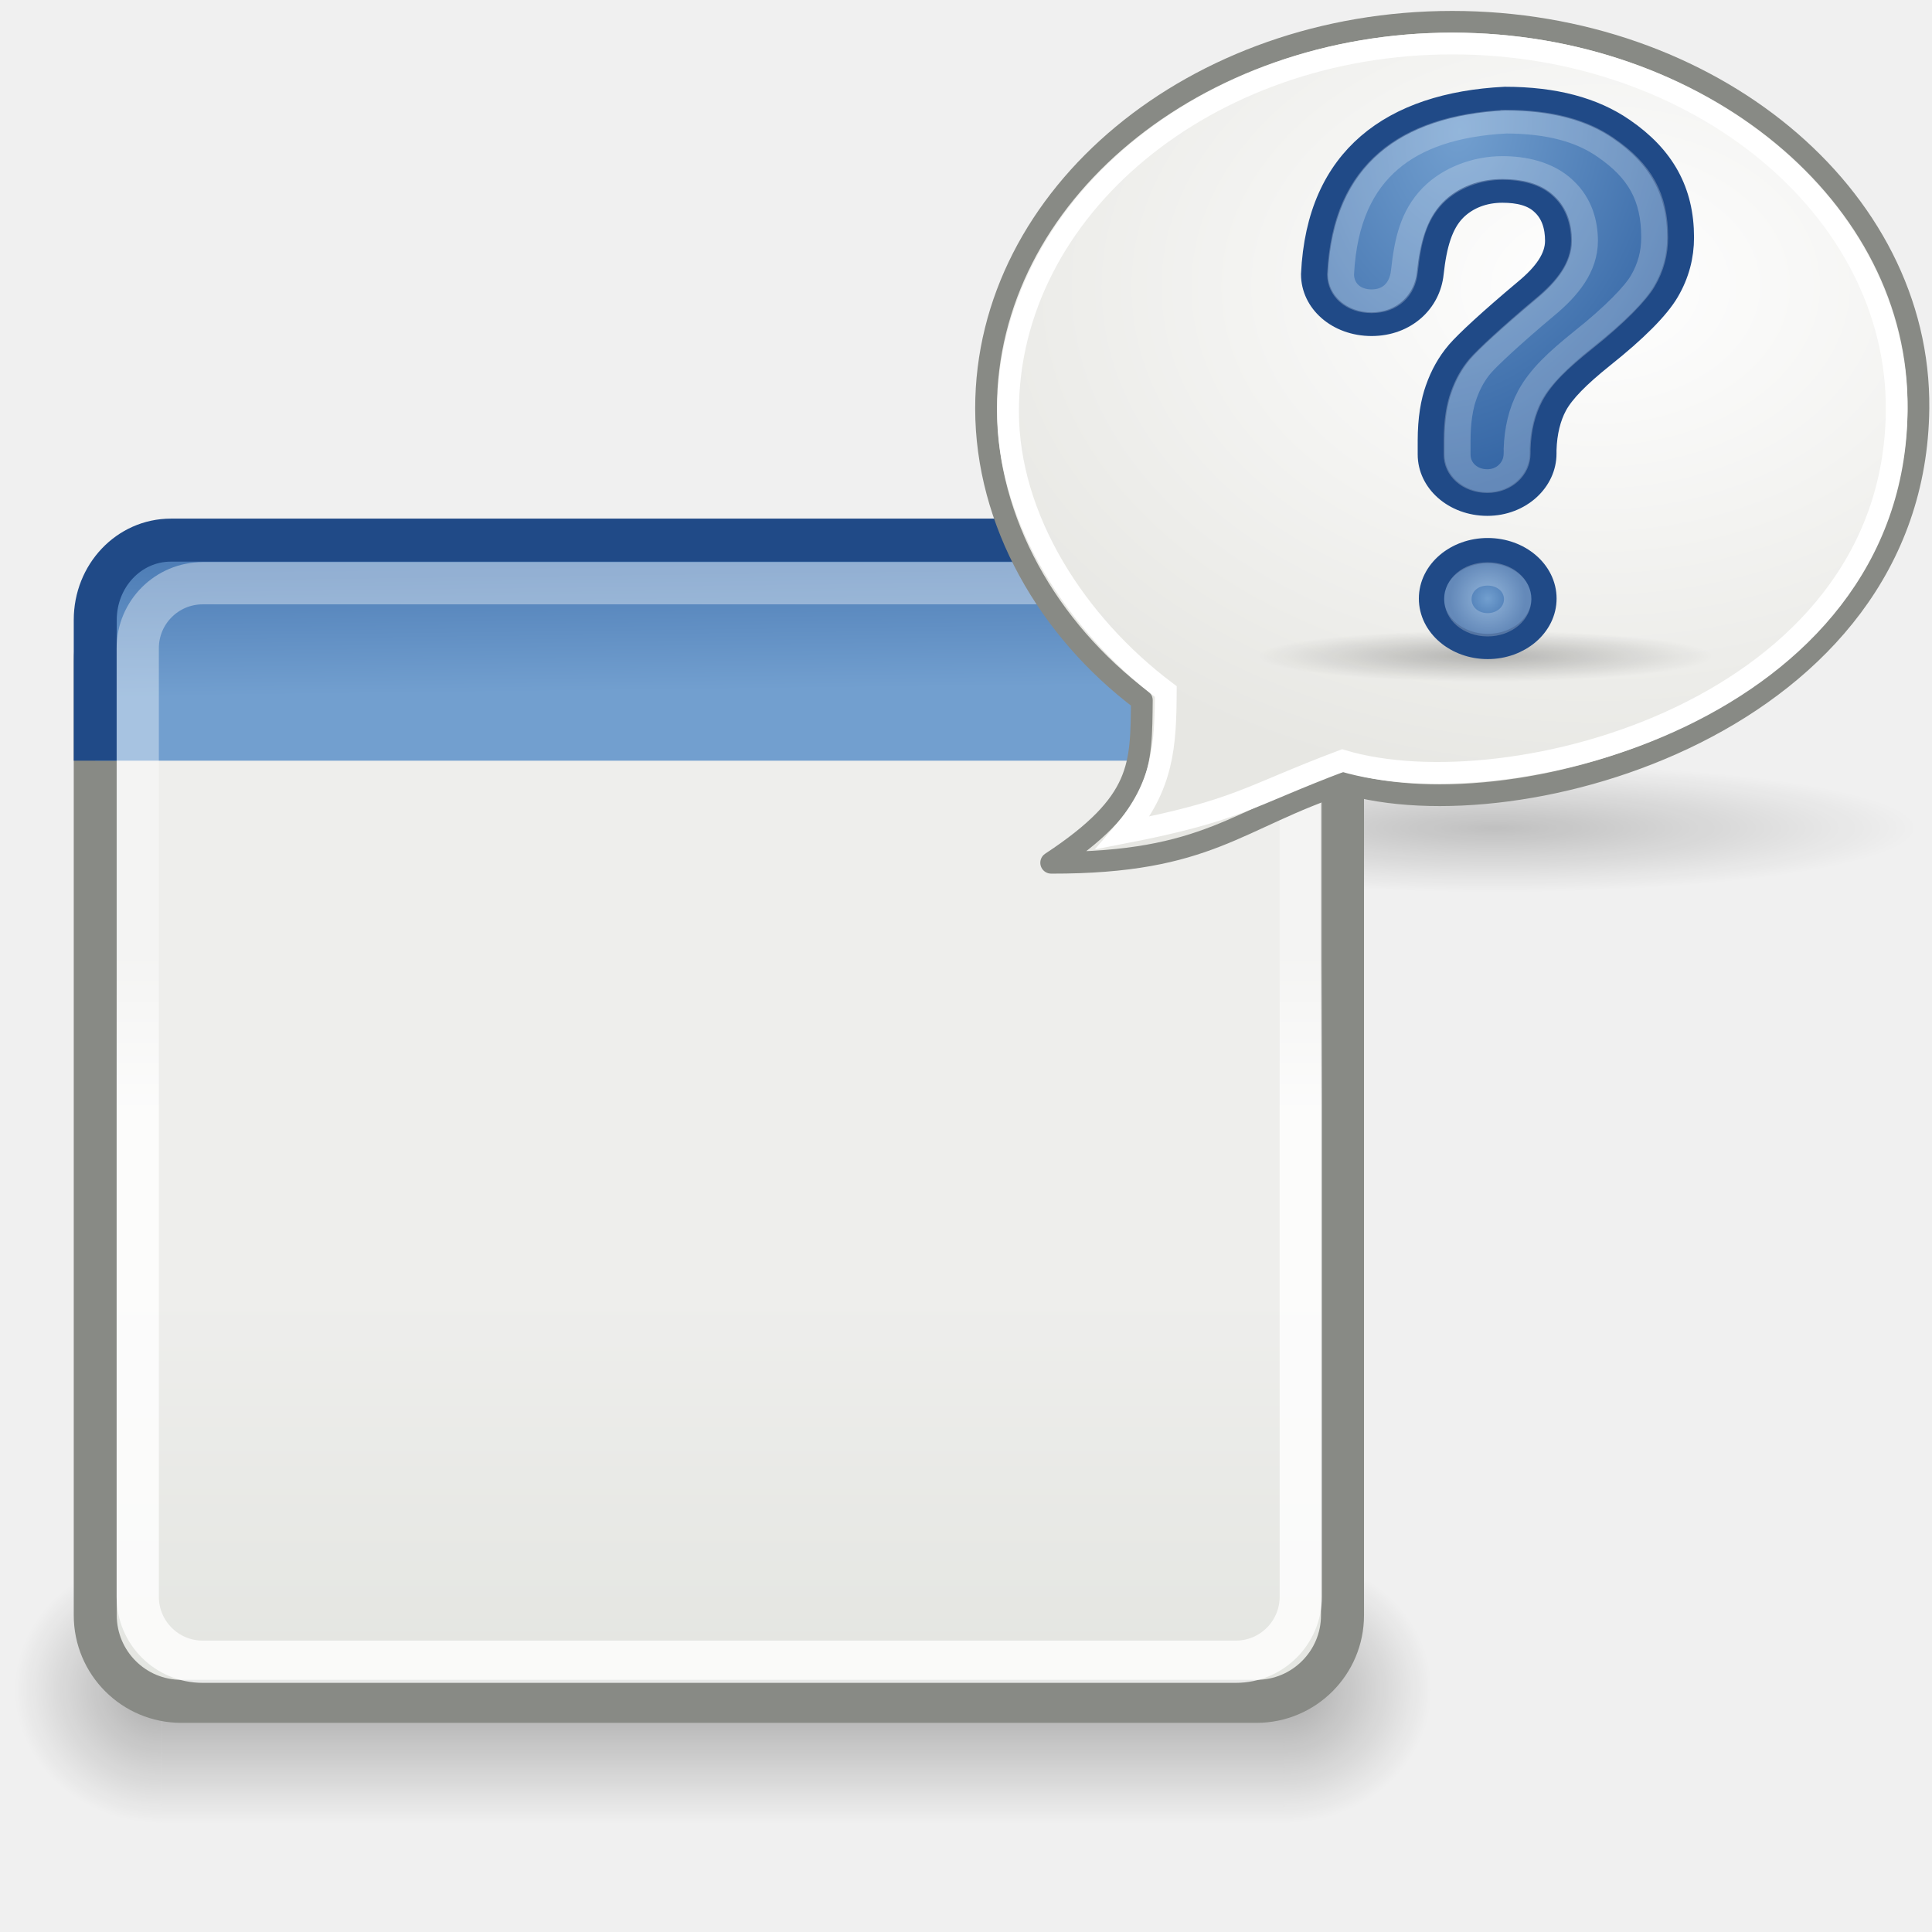
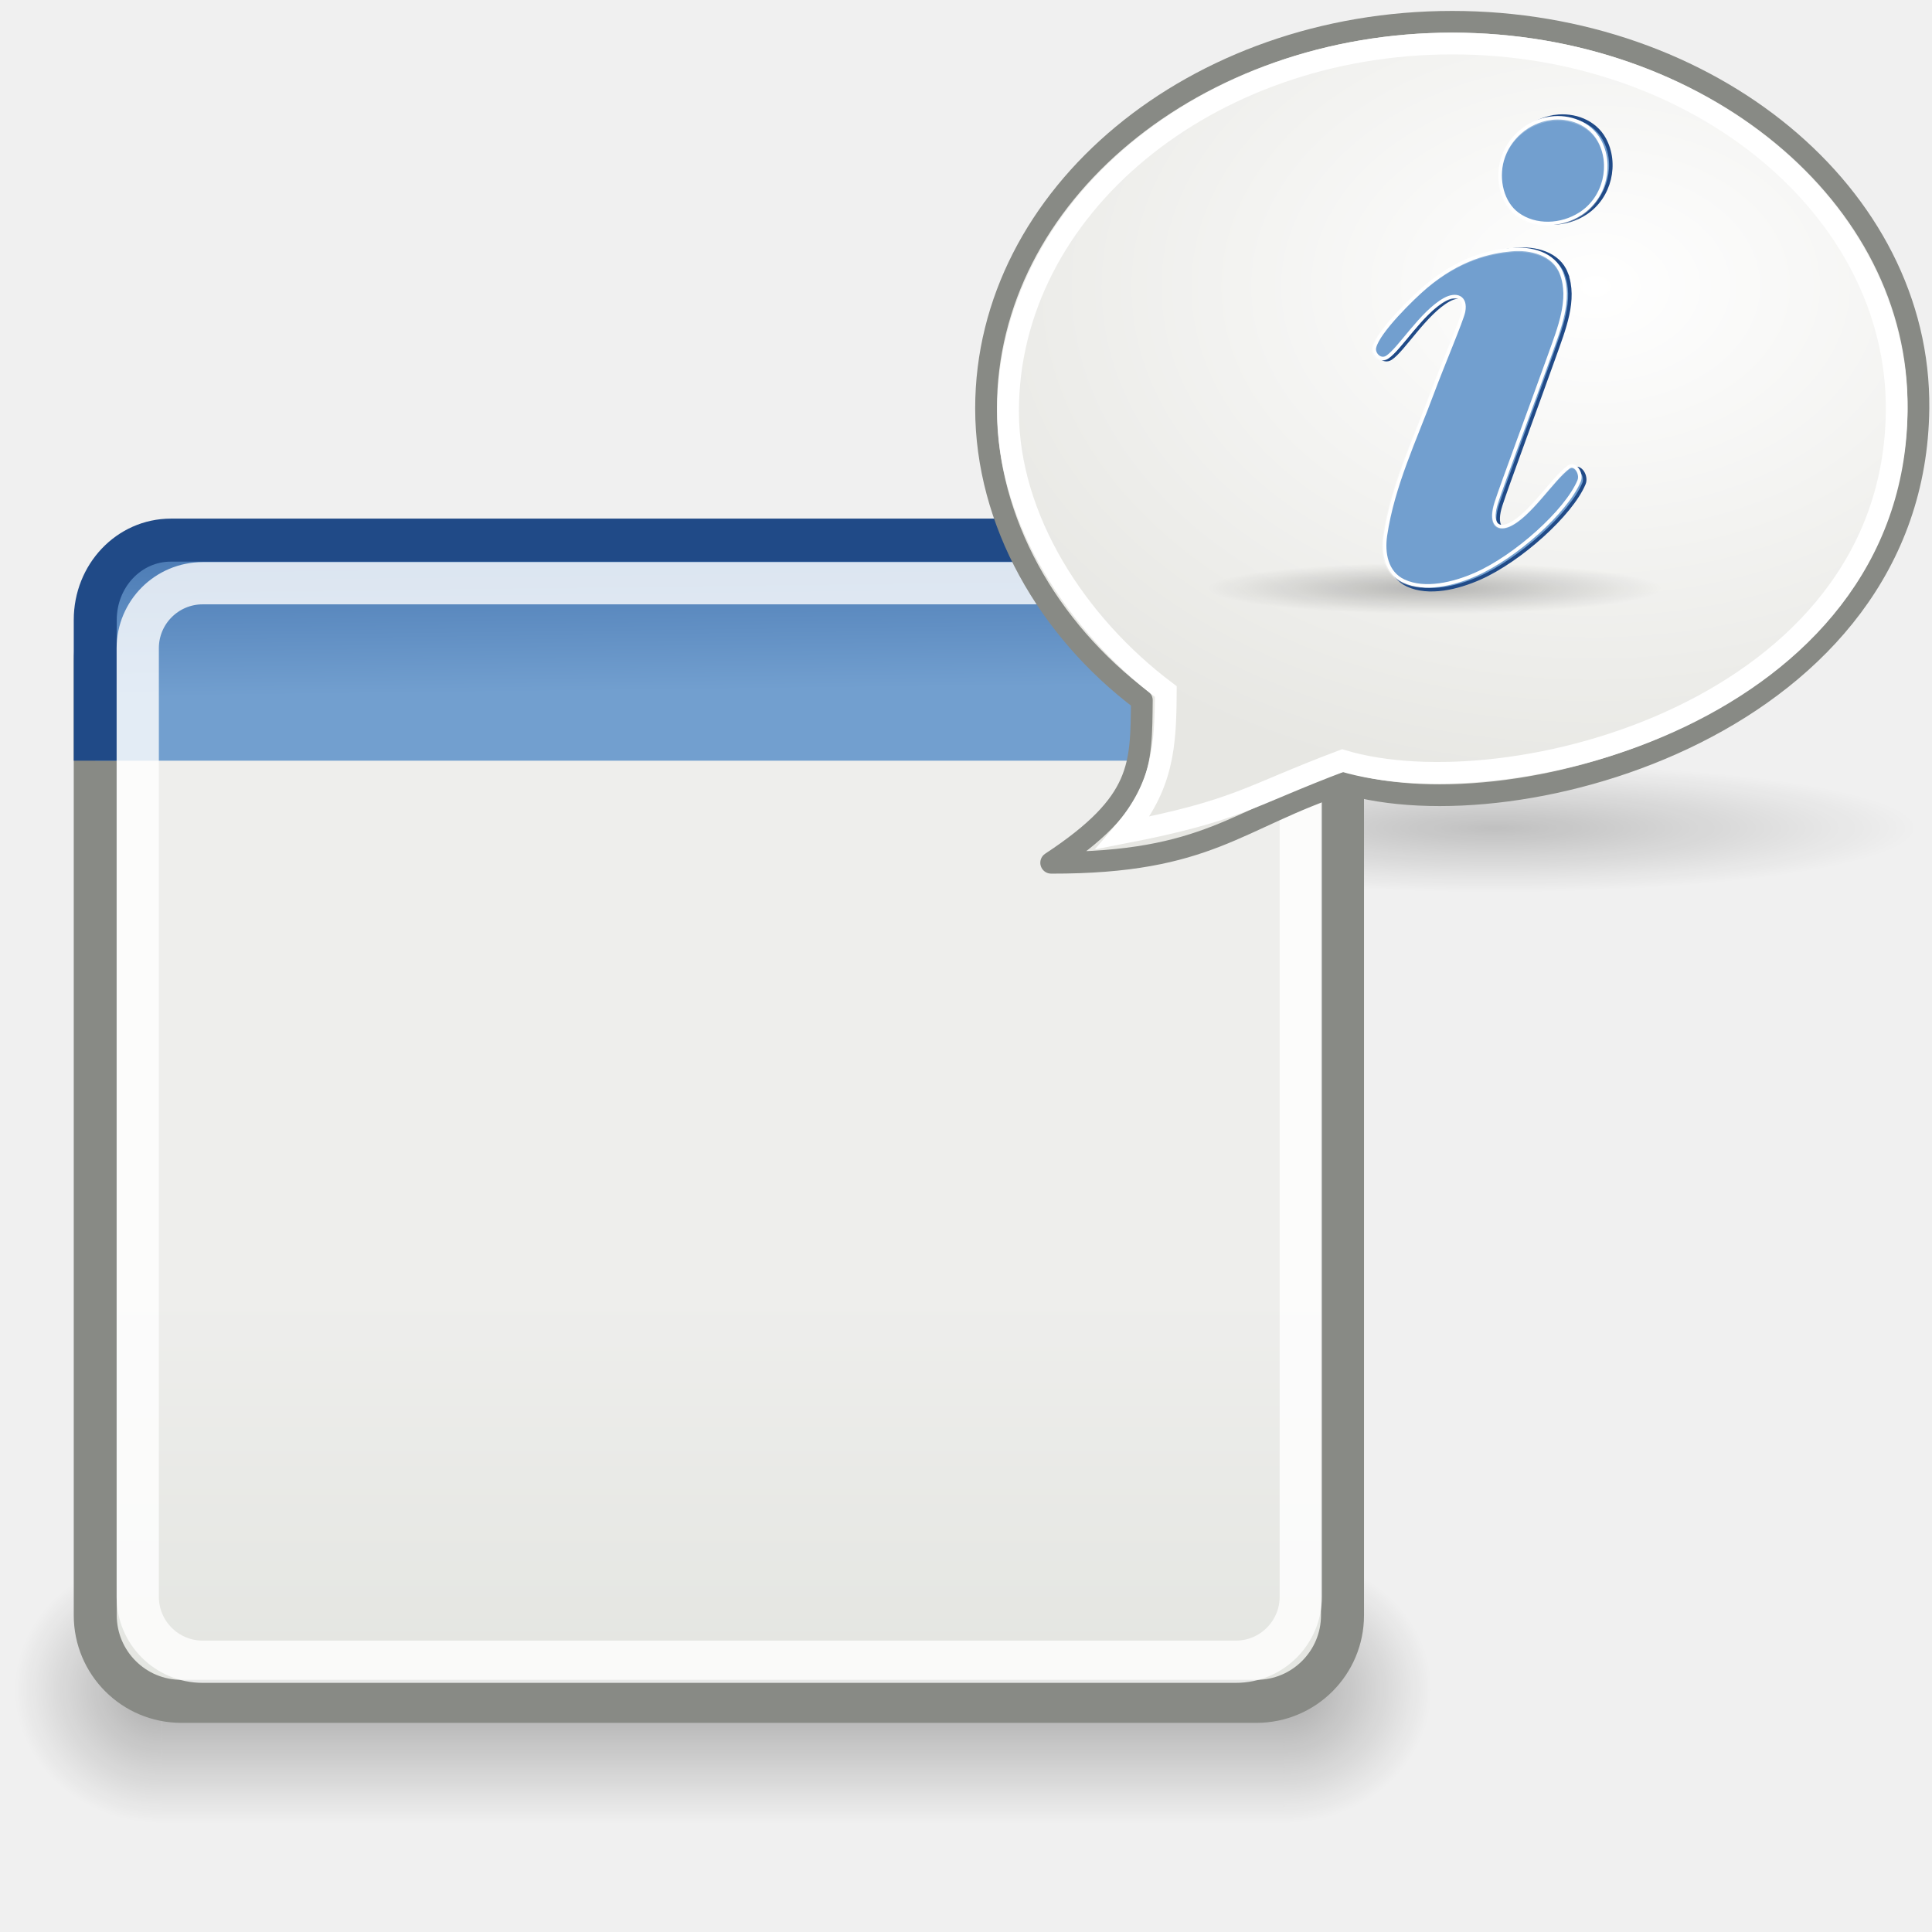
<svg xmlns="http://www.w3.org/2000/svg" xmlns:xlink="http://www.w3.org/1999/xlink" width="72" height="72" id="svg3611" version="1.0">
  <defs id="defs3613">
+     <linearGradient id="linearGradient4678">
+       <stop style="stop-color:#729fcf;stop-opacity:1;" offset="0" id="stop4674" />
+       <stop style="stop-color:#729fcf;stop-opacity:0;" offset="1" id="stop4676" />
+     </linearGradient>
    <linearGradient id="linearGradient3690">
      <stop style="stop-color:white;stop-opacity:1;" offset="0" id="stop3692" />
      <stop style="stop-color:white;stop-opacity:0.469" offset="1" id="stop3694" />
    </linearGradient>
    <linearGradient id="linearGradient3674">
      <stop style="stop-color:#3465a4;stop-opacity:1" offset="0" id="stop3676" />
      <stop style="stop-color:#729fcf;stop-opacity:1;" offset="1" id="stop3678" />
    </linearGradient>
    <linearGradient id="linearGradient2781">
      <stop style="stop-color:#d3d7cf;stop-opacity:1" offset="0" id="stop2783" />
      <stop style="stop-color:#eeeeec;stop-opacity:1" offset="1" id="stop2785" />
    </linearGradient>
    <radialGradient gradientUnits="userSpaceOnUse" gradientTransform="matrix(-5.189409e-2,1.725191,-2.066407,-6.2888621e-2,77.19689,-35.97494)" r="8.732" fy="29.052" fx="29.359" cy="29.052" cx="29.359" id="radialGradient6152" xlink:href="#linearGradient6146" />
    <linearGradient id="linearGradient51765">
      <stop style="stop-color:#000000;stop-opacity:1" offset="0" id="stop51767" />
      <stop style="stop-color:#000000;stop-opacity:0" offset="1" id="stop51769" />
    </linearGradient>
    <linearGradient id="linearGradient47870">
      <stop style="stop-color:#000000;stop-opacity:0" offset="0" id="stop47872" />
      <stop style="stop-color:#000000;stop-opacity:1" offset="0.5" id="stop47878" />
      <stop style="stop-color:#000000;stop-opacity:0" offset="1" id="stop47874" />
    </linearGradient>
    <linearGradient id="linearGradient6146">
      <stop id="stop6148" offset="0" style="stop-color:#729fcf;stop-opacity:1" />
      <stop id="stop6150" offset="1" style="stop-color:#3465a4;stop-opacity:1" />
    </linearGradient>
    <radialGradient r="21.536" fy="44.051" fx="25.305" cy="44.051" cx="25.305" gradientTransform="matrix(0.928681,0,0,0.102029,1.804722,37.76401)" gradientUnits="userSpaceOnUse" id="radialGradient7927" xlink:href="#linearGradient2189" />
-     <radialGradient r="20.978" fy="15.445" fx="16.982" cy="15.445" cx="16.982" gradientTransform="matrix(-1.50631,4.232823e-3,3.006144e-3,1.069777,54.85085,-0.3745243)" gradientUnits="userSpaceOnUse" id="radialGradient7925" xlink:href="#linearGradient2097" />
+     <radialGradient r="20.978" fy="15.445" fx="16.982" cy="15.445" cx="16.982" gradientTransform="matrix(-1.50631,4.232823e-3,3.006144e-3,1.069777,54.85085,-0.3745243)" gradientUnits="userSpaceOnUse" id="radialGradient7925" xlink:href="#linearGradient2097-6" />
    <radialGradient r="21.536" fy="44.051" fx="25.305" cy="44.051" cx="25.305" gradientTransform="matrix(0.928681,0,0,0.102029,1.804722,37.76401)" gradientUnits="userSpaceOnUse" id="radialGradient7918" xlink:href="#linearGradient2189" />
-     <radialGradient r="20.978" fy="15.445" fx="16.982" cy="15.445" cx="16.982" gradientTransform="matrix(-1.50631,4.232823e-3,3.006144e-3,1.069777,54.81232,-0.459221)" gradientUnits="userSpaceOnUse" id="radialGradient7916" xlink:href="#linearGradient2097" />
+     <radialGradient r="20.978" fy="15.445" fx="16.982" cy="15.445" cx="16.982" gradientTransform="matrix(-1.50631,4.232823e-3,3.006144e-3,1.069777,54.81232,-0.459221)" gradientUnits="userSpaceOnUse" id="radialGradient7916" xlink:href="#linearGradient2097-6" />
    <radialGradient gradientUnits="userSpaceOnUse" gradientTransform="matrix(0.928681,0,0,0.102029,1.804722,37.76401)" r="21.536" fy="44.051" fx="25.305" cy="44.051" cx="25.305" id="radialGradient2195" xlink:href="#linearGradient2189" />
-     <radialGradient gradientUnits="userSpaceOnUse" gradientTransform="matrix(-1.50631,4.232823e-3,3.006144e-3,1.069777,54.81232,-0.459221)" r="20.978" fy="15.445" fx="16.982" cy="15.445" cx="16.982" id="radialGradient2103" xlink:href="#linearGradient2097" />
-     <linearGradient id="linearGradient2097">
+     <radialGradient gradientUnits="userSpaceOnUse" gradientTransform="matrix(-1.50631,4.232823e-3,3.006144e-3,1.069777,54.81232,-0.459221)" r="20.978" fy="15.445" fx="16.982" cy="15.445" cx="16.982" id="radialGradient2103" xlink:href="#linearGradient2097-6" />
+     <linearGradient id="linearGradient2097-6">
      <stop id="stop2099" offset="0" style="stop-color:#ffffff;stop-opacity:1" />
      <stop id="stop2101" offset="1" style="stop-color:#e7e7e3;stop-opacity:1" />
    </linearGradient>
    <linearGradient id="linearGradient2189">
      <stop id="stop2191" offset="0" style="stop-color:#000000;stop-opacity:1;" />
      <stop id="stop2193" offset="1" style="stop-color:#000000;stop-opacity:0;" />
    </linearGradient>
    <linearGradient xlink:href="#linearGradient47870" id="linearGradient15402" gradientUnits="userSpaceOnUse" gradientTransform="matrix(0.9788196,0,0,0.7154223,-8.500802,52.11272)" x1="32.085" y1="-14.402" x2="32.085" y2="-5.563" />
    <radialGradient xlink:href="#linearGradient51765" id="radialGradient15404" gradientUnits="userSpaceOnUse" gradientTransform="matrix(1.957639,-8.146468e-7,6.6614241e-7,1.456579,-59.01756,62.73807)" cx="51.438" cy="-12.203" fx="51.438" fy="-12.203" r="2.172" />
    <radialGradient xlink:href="#linearGradient51765" id="radialGradient15406" gradientUnits="userSpaceOnUse" gradientTransform="matrix(-1.957639,-9.2540676e-8,-1.2888861e-7,1.456579,110.0178,62.73803)" cx="51.438" cy="-12.203" fx="51.438" fy="-12.203" r="2.172" />
    <radialGradient gradientUnits="userSpaceOnUse" gradientTransform="matrix(0.7309159,0,0,0.1114979,-74.21743,25.9465)" r="21.536" fy="44.051" fx="25.305" cy="44.051" cx="25.305" id="radialGradient2195-3" xlink:href="#linearGradient51765" />
-     <linearGradient xlink:href="#linearGradient3690" id="linearGradient3995" gradientUnits="userSpaceOnUse" gradientTransform="matrix(2.020394,0,0,1.932741,-10.83211,9.797383)" x1="9.5" y1="16.264" x2="9.5" y2="13.409" />
    <linearGradient xlink:href="#linearGradient3674" id="linearGradient2434" gradientUnits="userSpaceOnUse" gradientTransform="matrix(1.99489,0,0,2.036826,-10.19221,9.227079)" x1="16.441" y1="3.947" x2="16.491" y2="8.124" />
    <linearGradient xlink:href="#linearGradient2781" id="linearGradient2437" gradientUnits="userSpaceOnUse" gradientTransform="matrix(1.99489,0,0,1.886134,-10.19221,11.34134)" x1="24.926" y1="40" x2="24.926" y2="19.539" />
    <linearGradient xlink:href="#linearGradient3690" id="linearGradient2431" gradientUnits="userSpaceOnUse" gradientTransform="matrix(2.020394,0,0,1.932741,-10.83211,9.797384)" x1="9.5" y1="16.264" x2="9.5" y2="13.409" />
-     <radialGradient gradientUnits="userSpaceOnUse" gradientTransform="matrix(-1.50631,0.00423282,0.00300614,1.069777,54.81232,-0.459221)" r="20.978" fy="15.445" fx="16.982" cy="15.445" cx="16.982" id="radialGradient2103-3" xlink:href="#linearGradient2097" />
-     <radialGradient xlink:href="#linearGradient6146" id="radialGradient8765" gradientUnits="userSpaceOnUse" gradientTransform="matrix(-0.3450886,2.150662,-1.385771,-0.229431,-9.121993,-60.75666)" cx="14.488" cy="-22.655" fx="14.488" fy="-22.655" r="12.312" />
-     <radialGradient xlink:href="#linearGradient6146" id="radialGradient8767" gradientUnits="userSpaceOnUse" gradientTransform="matrix(-9.5889478e-7,0.2491747,-0.2501196,-4.9764474e-8,56.16103,18.50492)" cx="15.253" cy="2.872" fx="15.253" fy="2.872" r="5.579" />
-     <radialGradient xlink:href="#linearGradient51765" id="radialGradient4085" gradientUnits="userSpaceOnUse" gradientTransform="matrix(0.3358024,0,0,0.03773367,46.35497,24.43372)" cx="26.813" cy="0.5" fx="26.813" fy="0.5" r="25.313" />
+     <radialGradient gradientUnits="userSpaceOnUse" gradientTransform="matrix(-1.50631,0.00423282,0.00300614,1.069777,54.81232,-0.459221)" r="20.978" fy="15.445" fx="16.982" cy="15.445" cx="16.982" id="radialGradient2103-3" xlink:href="#linearGradient2097-6" />
+     <radialGradient xlink:href="#linearGradient51765" id="radialGradient4085" gradientUnits="userSpaceOnUse" gradientTransform="matrix(0.3358024,0,0,0.03773367,44.46057,21.90784)" cx="26.813" cy="0.5" fx="26.813" fy="0.5" r="25.313" />
+     <linearGradient xlink:href="#linearGradient4678" id="linearGradient4680" x1="23.68" y1="-21.544" x2="-7.811" y2="-23.032" gradientUnits="userSpaceOnUse" />
  </defs>
  <g id="layer1">
    <g id="g3749" transform="matrix(1.875357,0,0,2.112495,-273.4992,22.06717)">
      <path id="path3668" d="M 15.524,20.224 C 14.918,20.224 14.431,20.743 14.431,21.388 C 14.431,22.032 14.918,22.569 15.524,22.569 C 16.129,22.569 16.568,22.015 16.568,21.37 C 16.568,20.726 16.129,20.224 15.524,20.224 z" style="opacity:0.358;fill:none;fill-opacity:1;stroke:#eeeeec;stroke-width:0.857;stroke-miterlimit:4;stroke-dasharray:none;stroke-opacity:1" />
    </g>
    <path transform="matrix(0.5775205,0,0,0.5750875,-42.46881,-27.59612)" d="m 20.256,-25.066 c -3.311,0.199 -5.826,1.164 -7.578,2.875 -1.753,1.712 -2.909,4.301 -3.086,8.312 0.016,1.132 0.826,1.955 2.002,1.955 1.187,0 1.994,-0.837 2.117,-2.195 a 2.362,2.362 0 0 1 0.002,-0.016 c 0.215,-2.221 0.567,-4.038 1.834,-5.523 a 2.362,2.362 0 0 1 0.018,-0.018 c 1.13,-1.296 2.845,-1.998 4.467,-1.998 1.323,4e-5 2.867,0.335 3.945,1.512 1.018,1.082 1.353,2.513 1.354,3.818 -3.4e-5,1.931 -1.099,3.483 -2.561,4.85 -2.236,2.128 -3.709,3.7 -4.168,4.297 -0.463,0.62 -0.803,1.311 -1.068,2.156 a 2.362,2.362 0 0 1 -0.002,0.01 c -0.239,0.747 -0.42,1.823 -0.42,3.312 v 1 c 0,1.111 0.84,1.951 1.951,1.951 1.07,0 1.92,-0.882 1.92,-2.014 4e-6,-0.279 -0.001,-0.165 0.006,-0.07 a 2.362,2.362 0 0 1 -0.006,-0.244 c 0.04,-1.47 0.317,-2.78 0.852,-3.912 a 2.362,2.362 0 0 1 0.006,-0.014 c 0.676,-1.407 1.788,-2.591 3.416,-4.07 a 2.362,2.362 0 0 1 0.006,-0.006 c 2.089,-1.884 3.375,-3.425 3.83,-4.303 0.53,-1.021 0.766,-2.07 0.766,-3.193 -2.2e-5,-2.943 -0.934,-4.862 -3.18,-6.604 a 2.362,2.362 0 0 1 -0.004,-0.002 c -1.526,-1.189 -3.56,-1.855 -6.418,-1.867 z" id="path3261" style="font-style:normal;font-weight:normal;font-size:28px;font-family:'Arial Black';fill:none;fill-opacity:1;stroke:#ffffff;stroke-width:1.735px;stroke-linecap:butt;stroke-linejoin:miter;stroke-opacity:0.237" />
    <g transform="matrix(1.292588,0,0,1.576323,-6.014626,-7.906419)" id="g8007">
      <rect width="32.357" height="6.323" x="9.322" y="41.809" style="opacity:0.3;fill:url(#linearGradient15402);fill-opacity:1;fill-rule:evenodd;stroke:none" id="rect8009" />
      <path d="m 41.678,41.8 v 6.327 c 2.344,-0.024 4.252,-1.421 4.252,-3.152 0,-1.731 -1.908,-3.151 -4.252,-3.175 z" style="opacity:0.3;fill:url(#radialGradient15404);fill-opacity:1;fill-rule:evenodd;stroke:none" id="path8011" />
      <path d="m 9.322,41.8 v 6.327 C 6.978,48.103 5.07,46.705 5.07,44.974 c 0,-1.731 1.908,-3.151 4.252,-3.175 z" style="opacity:0.3;fill:url(#radialGradient15406);fill-opacity:1;fill-rule:evenodd;stroke:none" id="path8013" />
    </g>
    <ellipse ry="2.966" rx="16.95" cy="30.576" cx="-56.327" transform="scale(-1,1)" id="path1314" style="opacity:0.2;fill:url(#radialGradient2195-3);fill-opacity:1;stroke:none;stroke-width:0.927;stroke-linecap:round;stroke-linejoin:round;stroke-miterlimit:4;stroke-dasharray:none;stroke-dashoffset:0;stroke-opacity:1" />
    <rect style="opacity:0.8;fill:none;fill-opacity:1;stroke:url(#linearGradient2431);stroke-width:1.603;stroke-miterlimit:4;stroke-dasharray:none;stroke-opacity:1" id="rect1919" width="43.343" height="40.193" x="5.133" y="21.735" rx="2.422" ry="2.422" />
    <rect style="fill:url(#linearGradient2437);fill-opacity:1;stroke:#888a85;stroke-width:1.603;stroke-miterlimit:4;stroke-dasharray:none;stroke-opacity:1" id="rect1915" width="46.481" height="41.979" x="3.55" y="21.425" rx="3.206" ry="3.206" />
    <path style="fill:url(#linearGradient2434);fill-opacity:1;stroke:#204a87;stroke-width:1.603;stroke-miterlimit:4;stroke-opacity:1" d="m 3.55,28.349 v -5.247 c 0,-1.647 1.256,-2.973 2.817,-2.973 H 47.214 c 1.561,0 2.817,1.326 2.817,2.973 v 5.247" id="path1917" />
-     <rect style="opacity:0.8;fill:none;stroke:url(#linearGradient3995);stroke-width:1.574;stroke-miterlimit:4;stroke-dasharray:none;stroke-opacity:1" id="rect8019" width="43.343" height="40.193" x="5.133" y="21.735" rx="2.422" ry="2.422" />
+     <rect style="opacity:0.8;fill:none;stroke:#ffffff;stroke-width:1.574;stroke-miterlimit:4;stroke-dasharray:none;stroke-opacity:1" id="rect8019" width="43.343" height="40.193" x="5.133" y="21.735" rx="2.422" ry="2.422" />
    <g id="g2415" transform="matrix(0.8474812,0,0,0.8474812,34.64708,-3.001549)">
      <path id="path2079" d="m 22.978,4.5 c 11.317,0 20.598,7.623 20.5,17 -0.143,13.807 -17.574,18.772 -25.25,16.469 -4.75,1.558 -5.922,3.526 -12.886,3.512 4.036,-2.656 3.955,-4.276 3.987,-7.147 C 5.203,31.226 2.478,26.481 2.478,21.5 c 0,-9.378 9.183,-17 20.5,-17 z" style="opacity:1;fill:url(#radialGradient2103-3);fill-opacity:1;stroke:#888a85;stroke-width:0.956;stroke-linecap:round;stroke-linejoin:round;stroke-miterlimit:4;stroke-dasharray:none;stroke-dashoffset:0;stroke-opacity:1" />
      <path id="path2095" d="m 22.983,5.455 c 10.787,0 19.632,7.252 19.539,16.173 C 42.386,34.763 25.469,39.184 18.153,36.992 13.996,38.554 13.642,39.167 8.515,40.163 10.272,38.11 10.37,36.326 10.383,33.954 6.451,30.996 3.445,26.367 3.445,21.628 c 0,-8.922 8.752,-16.173 19.539,-16.173 z" style="opacity:1;fill:none;fill-opacity:1;stroke:#ffffff;stroke-width:0.956;stroke-linecap:round;stroke-linejoin:miter;stroke-miterlimit:4;stroke-dasharray:none;stroke-dashoffset:0;stroke-opacity:1" />
    </g>
-     <ellipse ry="0.955" rx="8.5" cy="24.453" cx="55.359" style="opacity:0.247;fill:url(#radialGradient4085);fill-opacity:1;fill-rule:evenodd;stroke:none;stroke-width:0.207;stroke-linecap:round;stroke-linejoin:round;stroke-miterlimit:4;stroke-dasharray:none;stroke-dashoffset:0;stroke-opacity:1" id="path14866" />
-     <ellipse ry="1.786" rx="2.096" cy="22.306" cx="55.443" style="fill:url(#radialGradient8767);fill-opacity:1;fill-rule:evenodd;stroke:#204a87;stroke-width:0.941;stroke-linecap:butt;stroke-linejoin:round;stroke-miterlimit:4;stroke-dasharray:none;stroke-dashoffset:0;stroke-opacity:1" id="path2222" />
-     <path style="fill:none;fill-opacity:1;fill-rule:evenodd;stroke:#ffffff;stroke-width:2.643;stroke-linecap:butt;stroke-linejoin:round;stroke-miterlimit:4;stroke-dasharray:none;stroke-dashoffset:0;stroke-opacity:0.235" id="path2317" d="m 19.969,6.412 c -1.633,0 -2.869,1.236 -2.869,2.869 0,1.631 1.256,2.9 2.869,2.9 1.611,0 2.9,-1.289 2.9,-2.9 0,-1.613 -1.27,-2.869 -2.9,-2.869 z" transform="matrix(0.3860907,0,0,0.3283497,47.72942,19.28386)" />
-     <path style="font-style:normal;font-weight:normal;font-size:28px;font-family:'Arial Black';fill:url(#radialGradient8765);fill-opacity:1;stroke:#204a87;stroke-width:1.735px;stroke-linecap:butt;stroke-linejoin:miter;stroke-opacity:1" id="path2864" d="m 20.207,-26.75 c -3.622,0.208 -6.587,1.297 -8.699,3.359 -2.113,2.064 -3.422,5.139 -3.602,9.494 0.005,2.042 1.619,3.648 3.688,3.648 2.072,0 3.594,-1.613 3.785,-3.721 a 0.686,0.686 0 0 1 0,-0.004 c 0.201,-2.08 0.584,-3.59 1.443,-4.598 a 0.686,0.686 0 0 1 0.004,-0.006 c 0.831,-0.953 1.975,-1.422 3.205,-1.422 1.089,3.3e-5 2.065,0.249 2.721,0.973 0.648,0.683 0.902,1.629 0.902,2.682 -2.2e-5,1.236 -0.739,2.421 -2.029,3.627 -2.273,2.162 -3.754,3.718 -4.357,4.504 -8.72e-4,0.001 -0.001,0.003 -0.002,0.004 -2.66e-4,3.461e-4 -0.002,0.002 -0.002,0.002 -0.593,0.793 -1.016,1.669 -1.328,2.662 a 0.686,0.686 0 0 1 0,0.004 c -0.305,0.953 -0.5,2.2 -0.5,3.822 v 1 c 0,2.015 1.612,3.627 3.627,3.627 2.003,0 3.596,-1.669 3.596,-3.689 2e-6,-0.124 0.006,-0.147 0.002,-0.197 a 0.686,0.686 0 0 1 -0.002,-0.072 c 0.035,-1.28 0.278,-2.371 0.689,-3.242 a 0.686,0.686 0 0 1 0.002,-0.004 c 0.485,-1.01 1.481,-2.144 3.033,-3.555 a 0.686,0.686 0 0 1 0.002,-0.002 c 2.157,-1.946 3.559,-3.551 4.193,-4.775 0.656,-1.266 0.955,-2.596 0.955,-3.965 -2.5e-5,-3.369 -1.23,-5.911 -3.828,-7.926 a 0.686,0.686 0 0 1 -0.002,-0.002 C 25.828,-25.983 23.369,-26.746 20.207,-26.75 Z" transform="matrix(0.5775205,0,0,0.5094046,44.41974,17.30182)" />
-     <path transform="matrix(0.5775205,0,0,0.5094046,44.41974,17.30182)" d="m 20.256,-25.066 c -3.311,0.199 -5.826,1.164 -7.578,2.875 -1.753,1.712 -2.909,4.301 -3.086,8.312 0.016,1.132 0.826,1.955 2.002,1.955 1.187,0 1.994,-0.837 2.117,-2.195 a 2.362,2.362 0 0 1 0.002,-0.016 c 0.215,-2.221 0.567,-4.038 1.834,-5.523 a 2.362,2.362 0 0 1 0.018,-0.018 c 1.13,-1.296 2.845,-1.998 4.467,-1.998 1.323,4e-5 2.867,0.335 3.945,1.512 1.018,1.082 1.353,2.513 1.354,3.818 -3.4e-5,1.931 -1.099,3.483 -2.561,4.85 -2.236,2.128 -3.709,3.7 -4.168,4.297 -0.463,0.62 -0.803,1.311 -1.068,2.156 a 2.362,2.362 0 0 1 -0.002,0.01 c -0.239,0.747 -0.42,1.823 -0.42,3.312 v 1 c 0,1.111 0.84,1.951 1.951,1.951 1.07,0 1.92,-0.882 1.92,-2.014 4e-6,-0.279 -0.001,-0.165 0.006,-0.07 a 2.362,2.362 0 0 1 -0.006,-0.244 c 0.04,-1.47 0.317,-2.78 0.852,-3.912 a 2.362,2.362 0 0 1 0.006,-0.014 c 0.676,-1.407 1.788,-2.591 3.416,-4.07 a 2.362,2.362 0 0 1 0.006,-0.006 c 2.089,-1.884 3.375,-3.425 3.83,-4.303 0.53,-1.021 0.766,-2.07 0.766,-3.193 -2.2e-5,-2.943 -0.934,-4.862 -3.18,-6.604 a 2.362,2.362 0 0 1 -0.004,-0.002 c -1.526,-1.189 -3.56,-1.855 -6.418,-1.867 z" id="path3261-5" style="font-style:normal;font-weight:normal;font-size:28px;font-family:'Arial Black';fill:none;fill-opacity:1;stroke:#ffffff;stroke-width:1.735px;stroke-linecap:butt;stroke-linejoin:miter;stroke-opacity:0.237" />
+     <ellipse ry="0.955" rx="8.5" cy="21.927" cx="53.464" style="opacity:0.247;fill:url(#radialGradient4085);fill-opacity:1;fill-rule:evenodd;stroke:none;stroke-width:0.207;stroke-linecap:round;stroke-linejoin:round;stroke-miterlimit:4;stroke-dasharray:none;stroke-dashoffset:0;stroke-opacity:1" id="path14866" />
+     <path d="m 57.958,4.344 c 0.699,-0.094 1.466,0.176 1.829,0.835 0.497,0.902 0.223,2.163 -0.702,2.765 -0.721,0.47 -1.696,0.507 -2.363,0.016 C 56.145,7.538 55.94,6.663 56.143,5.929 56.378,5.082 57.115,4.459 57.959,4.346 Z m 0.407,5.838 c 0.38,0.983 -0.093,2.114 -0.435,3.082 -0.611,1.715 -1.8,4.922 -2.004,5.564 -0.235,0.734 -0.007,1.048 0.452,0.861 0.783,-0.326 1.649,-1.74 2.254,-2.188 0.247,-0.183 0.515,0.24 0.397,0.522 -0.479,1.143 -2.379,2.849 -3.873,3.514 -0.824,0.367 -1.91,0.632 -2.702,0.261 -0.668,-0.309 -0.788,-1.074 -0.694,-1.718 0.28,-1.889 1.111,-3.622 1.766,-5.391 0.378,-1.023 1.111,-2.756 1.168,-3.057 0.105,-0.552 -0.278,-0.69 -0.706,-0.453 -0.866,0.48 -1.69,1.87 -2.157,2.174 -0.263,0.171 -0.538,-0.125 -0.481,-0.367 0.137,-0.593 1.443,-1.877 1.924,-2.286 1.278,-1.087 2.417,-1.328 3.217,-1.403 0.711,-0.067 1.587,0.14 1.876,0.886 z" id="path2" style="fill:#729fcf;fill-opacity:1;stroke:#204a87;stroke-width:0.131;stroke-miterlimit:4;stroke-dasharray:none;stroke-opacity:1" />
+     <path d="m 57.781,4.452 c 0.698,-0.093 1.464,0.174 1.827,0.824 0.496,0.89 0.222,2.134 -0.701,2.728 C 58.187,8.467 57.213,8.504 56.547,8.019 55.97,7.603 55.766,6.74 55.969,6.015 56.204,5.18 56.939,4.565 57.782,4.453 Z M 58.188,10.212 c 0.379,0.97 -0.093,2.085 -0.434,3.041 -0.611,1.692 -1.798,4.857 -2.002,5.49 -0.235,0.724 -0.007,1.034 0.451,0.85 0.782,-0.322 1.647,-1.716 2.25,-2.159 0.247,-0.181 0.515,0.237 0.396,0.515 -0.479,1.128 -2.376,2.811 -3.868,3.468 -0.823,0.362 -1.907,0.623 -2.698,0.258 -0.667,-0.305 -0.787,-1.06 -0.693,-1.696 0.28,-1.864 1.11,-3.574 1.763,-5.32 0.378,-1.01 1.109,-2.719 1.166,-3.017 0.105,-0.545 -0.278,-0.681 -0.705,-0.447 -0.865,0.473 -1.688,1.845 -2.154,2.145 -0.262,0.169 -0.537,-0.124 -0.48,-0.362 0.137,-0.585 1.441,-1.852 1.921,-2.256 1.276,-1.072 2.413,-1.311 3.213,-1.384 0.71,-0.066 1.585,0.138 1.873,0.874 z" id="path2-3" style="fill:#729fcf;fill-opacity:1;stroke:#ffffff;stroke-width:0.13;stroke-miterlimit:4;stroke-dasharray:none;stroke-opacity:0.24" />
+     <path d="m 57.784,4.407 c 0.694,-0.093 1.455,0.174 1.816,0.825 0.493,0.891 0.221,2.137 -0.697,2.732 -0.716,0.464 -1.684,0.501 -2.346,0.016 -0.573,-0.417 -0.776,-1.281 -0.575,-2.007 0.234,-0.837 0.965,-1.453 1.802,-1.565 z m 0.404,5.769 c 0.377,0.971 -0.092,2.089 -0.431,3.046 -0.607,1.695 -1.787,4.864 -1.99,5.499 -0.234,0.725 -0.007,1.036 0.448,0.851 0.778,-0.323 1.637,-1.719 2.237,-2.162 0.246,-0.181 0.512,0.237 0.394,0.516 -0.476,1.13 -2.361,2.816 -3.845,3.473 -0.818,0.363 -1.896,0.624 -2.682,0.258 -0.663,-0.305 -0.783,-1.062 -0.689,-1.698 0.278,-1.867 1.103,-3.579 1.753,-5.328 0.376,-1.011 1.103,-2.723 1.159,-3.021 0.104,-0.546 -0.276,-0.682 -0.701,-0.448 -0.859,0.474 -1.678,1.848 -2.142,2.148 -0.261,0.169 -0.534,-0.124 -0.477,-0.363 0.136,-0.586 1.432,-1.855 1.91,-2.259 1.269,-1.074 2.399,-1.313 3.194,-1.386 0.706,-0.066 1.576,0.138 1.862,0.875 z" id="path2-3-9" style="fill:none;fill-opacity:1;stroke:#ffffff;stroke-width:0.13;stroke-miterlimit:4;stroke-dasharray:none;stroke-opacity:1" />
  </g>
</svg>
